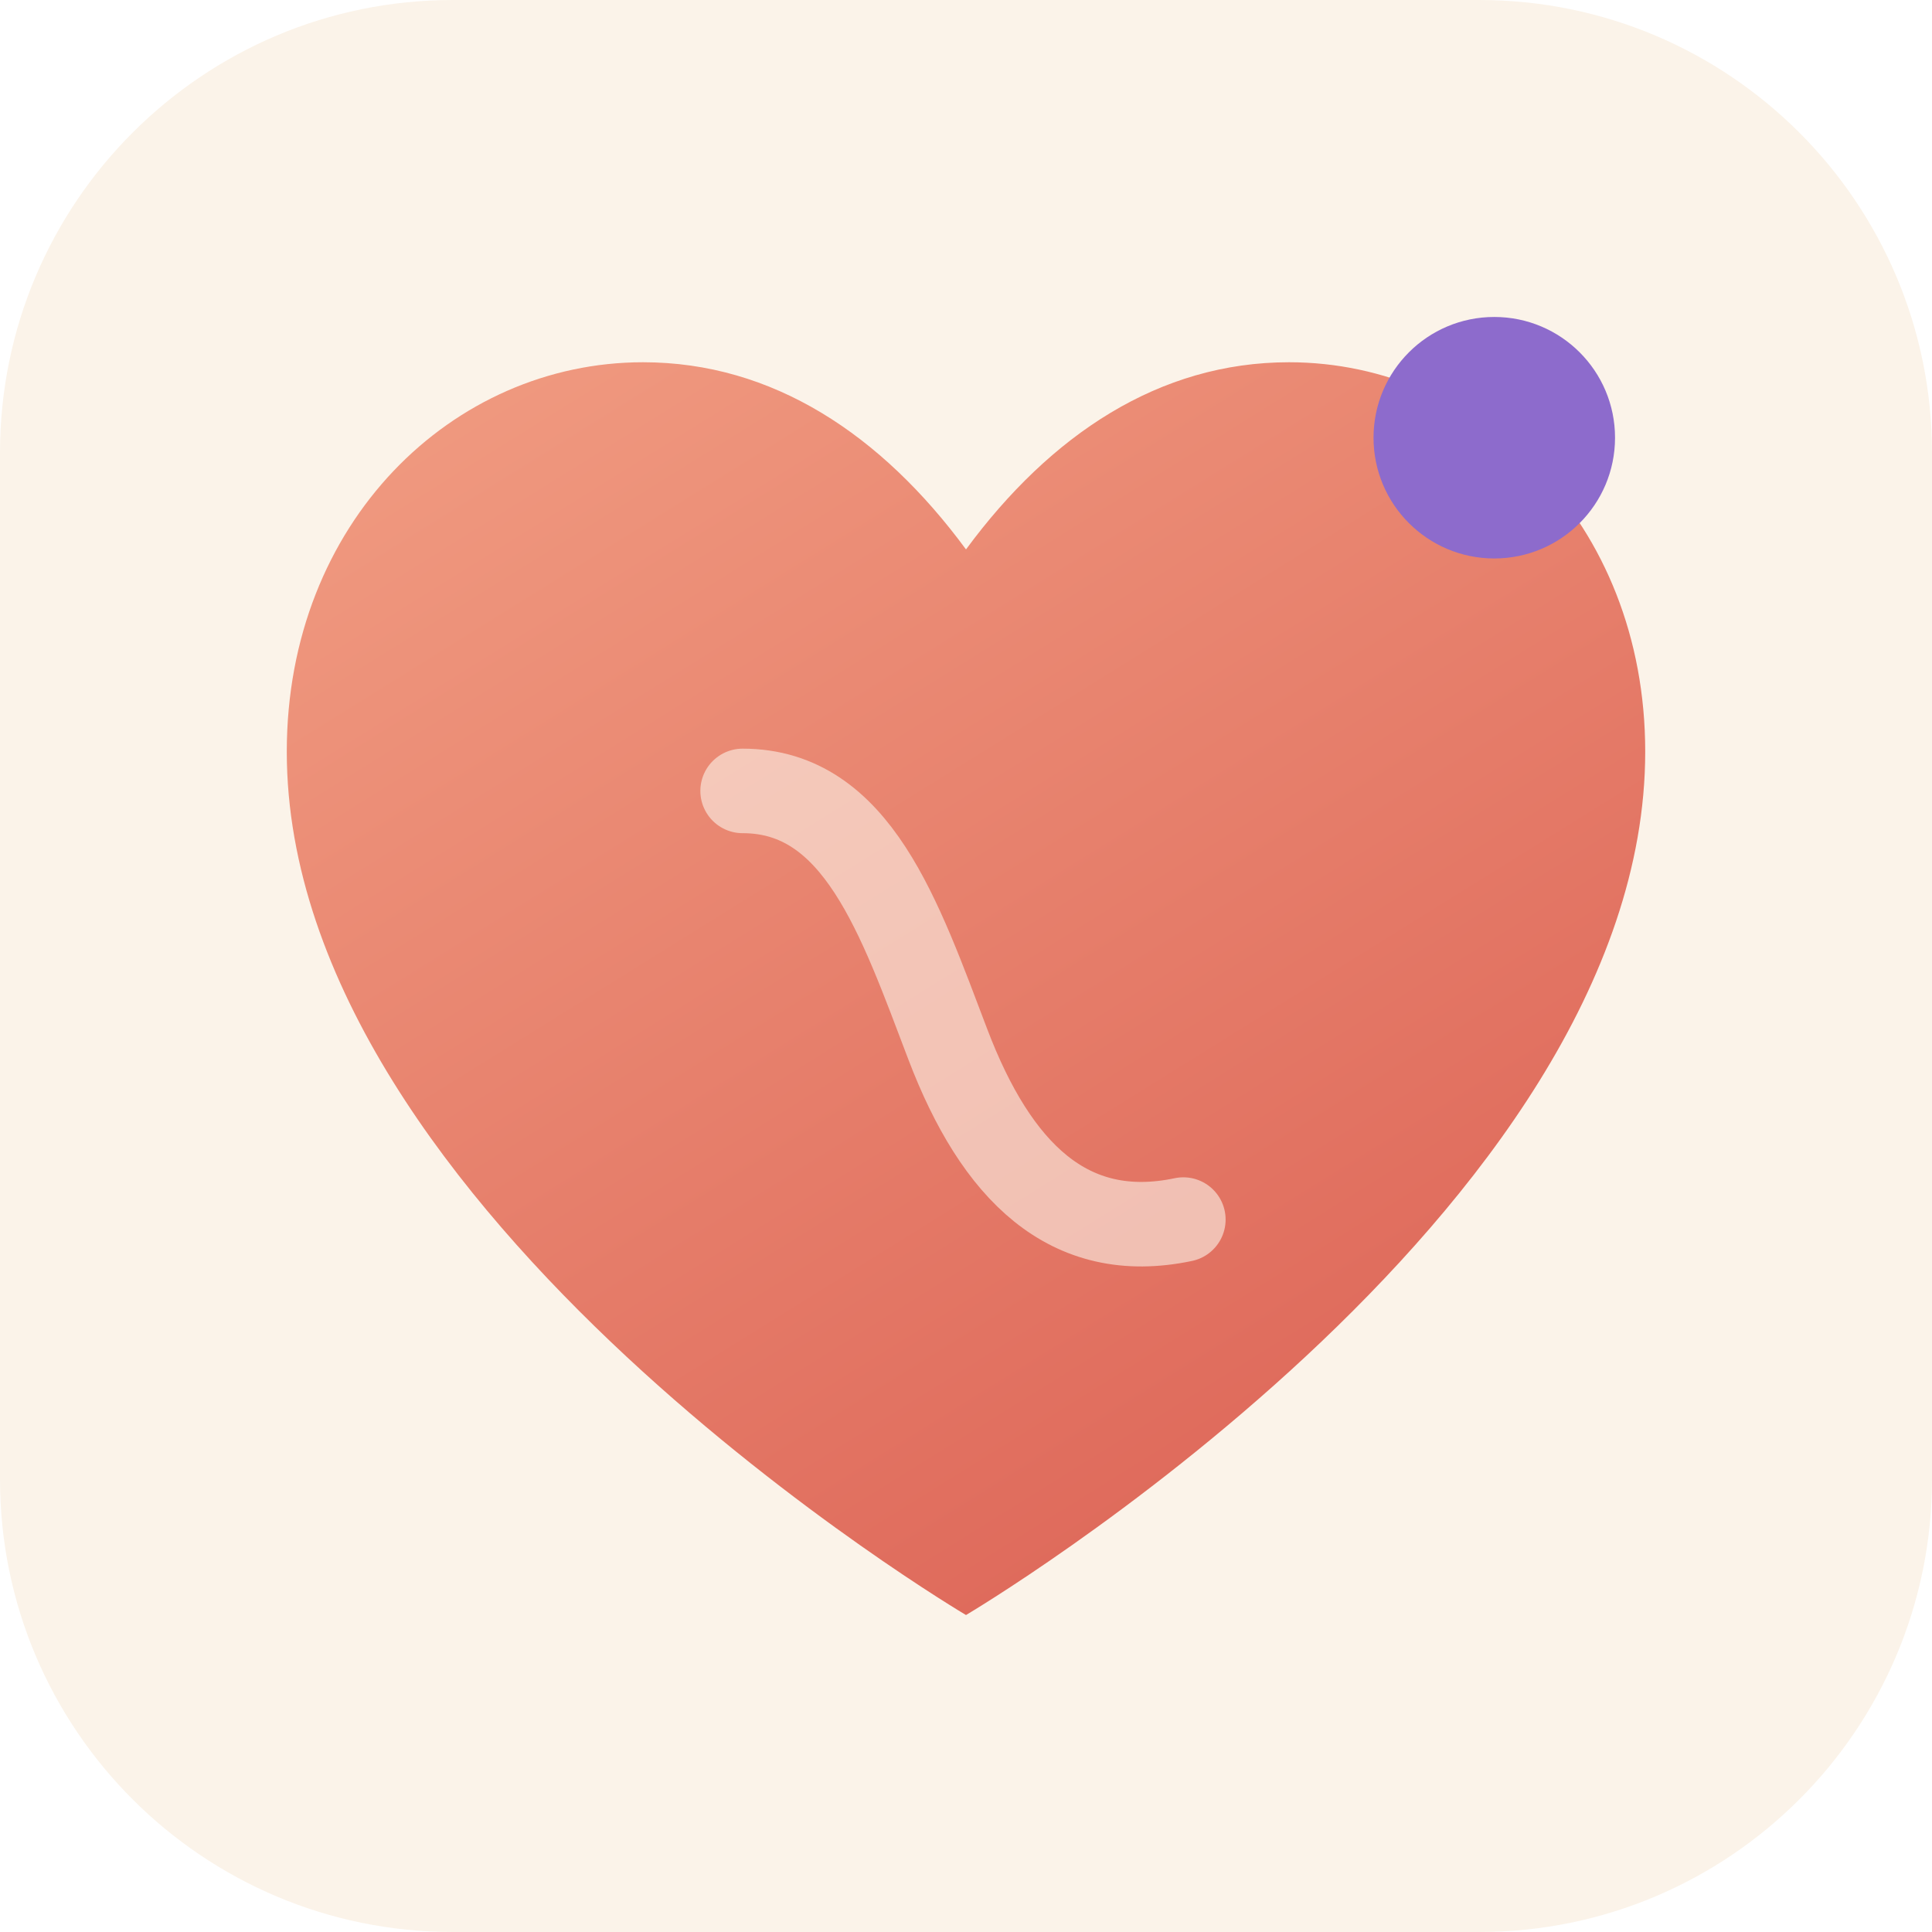
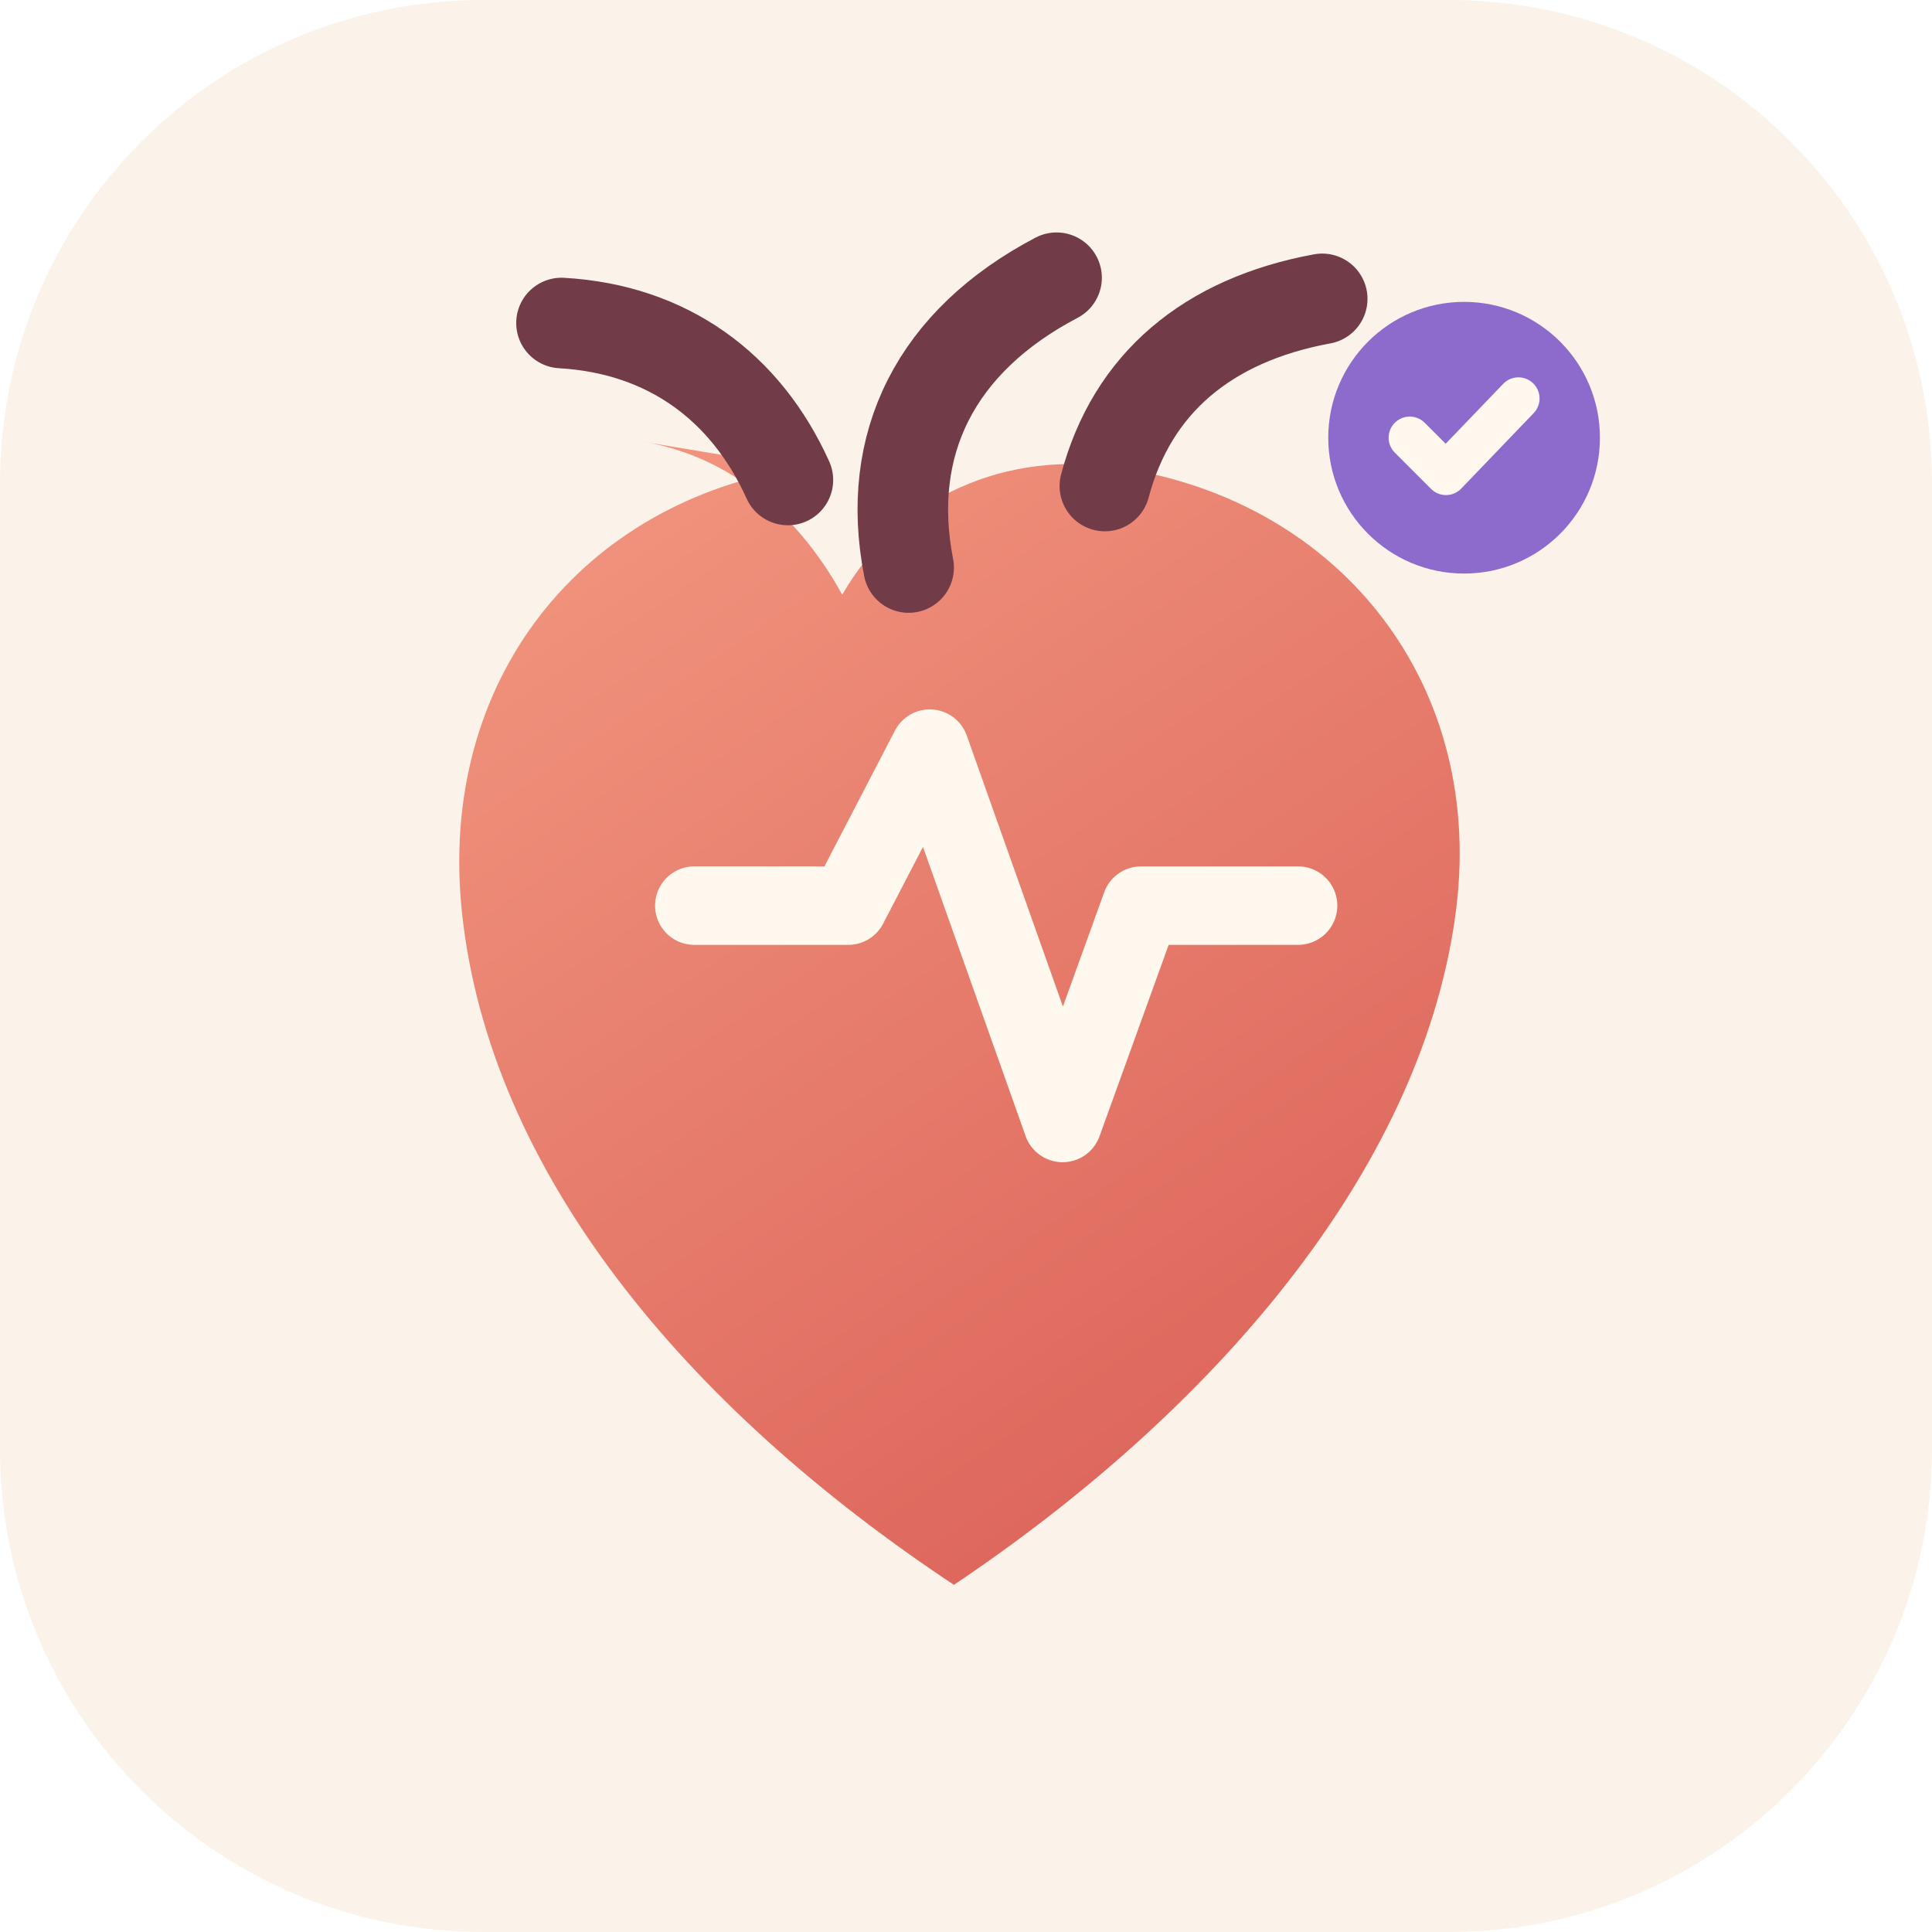
<svg xmlns="http://www.w3.org/2000/svg" width="64" height="64" viewBox="0 0 64 64" fill="none">
  <defs>
-     <linearGradient id="atelier-heart" x1="18" y1="10" x2="46" y2="55" gradientUnits="userSpaceOnUse">
-       <stop stop-color="#F09A80" />
-       <stop offset="1" stop-color="#DC6255" />
+     <linearGradient id="organ" x1="18" y1="11" x2="47" y2="54" gradientUnits="userSpaceOnUse">
+       <stop stop-color="#F39A82" />
+       <stop offset="1" stop-color="#D95C55" />
    </linearGradient>
  </defs>
-   <rect width="64" height="64" rx="15" fill="#FBF3E9" />
-   <path d="M32 53.5C32 53.5 9.5 40.2 9.5 24.9C9.5 17.3 15 12 21.3 12C25.6 12 29.2 14.4 32 18.2C34.8 14.4 38.4 12 42.7 12C49 12 54.5 17.3 54.5 24.9C54.5 40.2 32 53.5 32 53.5Z" fill="url(#atelier-heart)" />
-   <path d="M24.6 26.2C28.4 26.2 29.8 30.4 31.4 34.6C33 38.8 35.4 41.2 39.2 40.4" stroke="#FBF3E9" stroke-opacity="0.6" stroke-width="2.8" stroke-linecap="round" fill="none" />
-   <circle cx="49.5" cy="14.5" r="4" fill="#8D6BCC" />
+   <rect width="64" height="64" rx="16" fill="#FBF3E9" />
+   <path d="M26.5 15.5c-7.2 1.1-12 7-11.2 14.7.9 8.6 7.4 16.4 16.3 22.3 8.5-5.7 15.4-13.6 16.6-22.1 1.1-7.7-3.8-13.8-11.1-14.9-3.7-.6-7.3.9-9.2 4.2-1.6-2.9-4-4.7-6.8-5.1" fill="url(#organ)" />
+   <path d="M30.1 18.8c-.8-4.1.9-7.5 4.9-9.6M36.6 16.1c.9-3.4 3.4-5.5 7.2-6.2M26.1 15.9c-1.4-3.1-4-5-7.5-5.2" stroke="#713C47" stroke-width="3" stroke-linecap="round" />
+   <path d="M23 30h5.1l2.7-5.2 4.4 12.4 2.6-7.2H43" stroke="#FFF8EF" stroke-width="2.6" stroke-linecap="round" stroke-linejoin="round" />
+   <circle cx="48.5" cy="14.5" r="4.5" fill="#8D6BCC" />
+   <path d="m46.7 14.5 1.2 1.2 2.4-2.5" stroke="#FFF8EF" stroke-width="1.4" stroke-linecap="round" stroke-linejoin="round" />
</svg>
